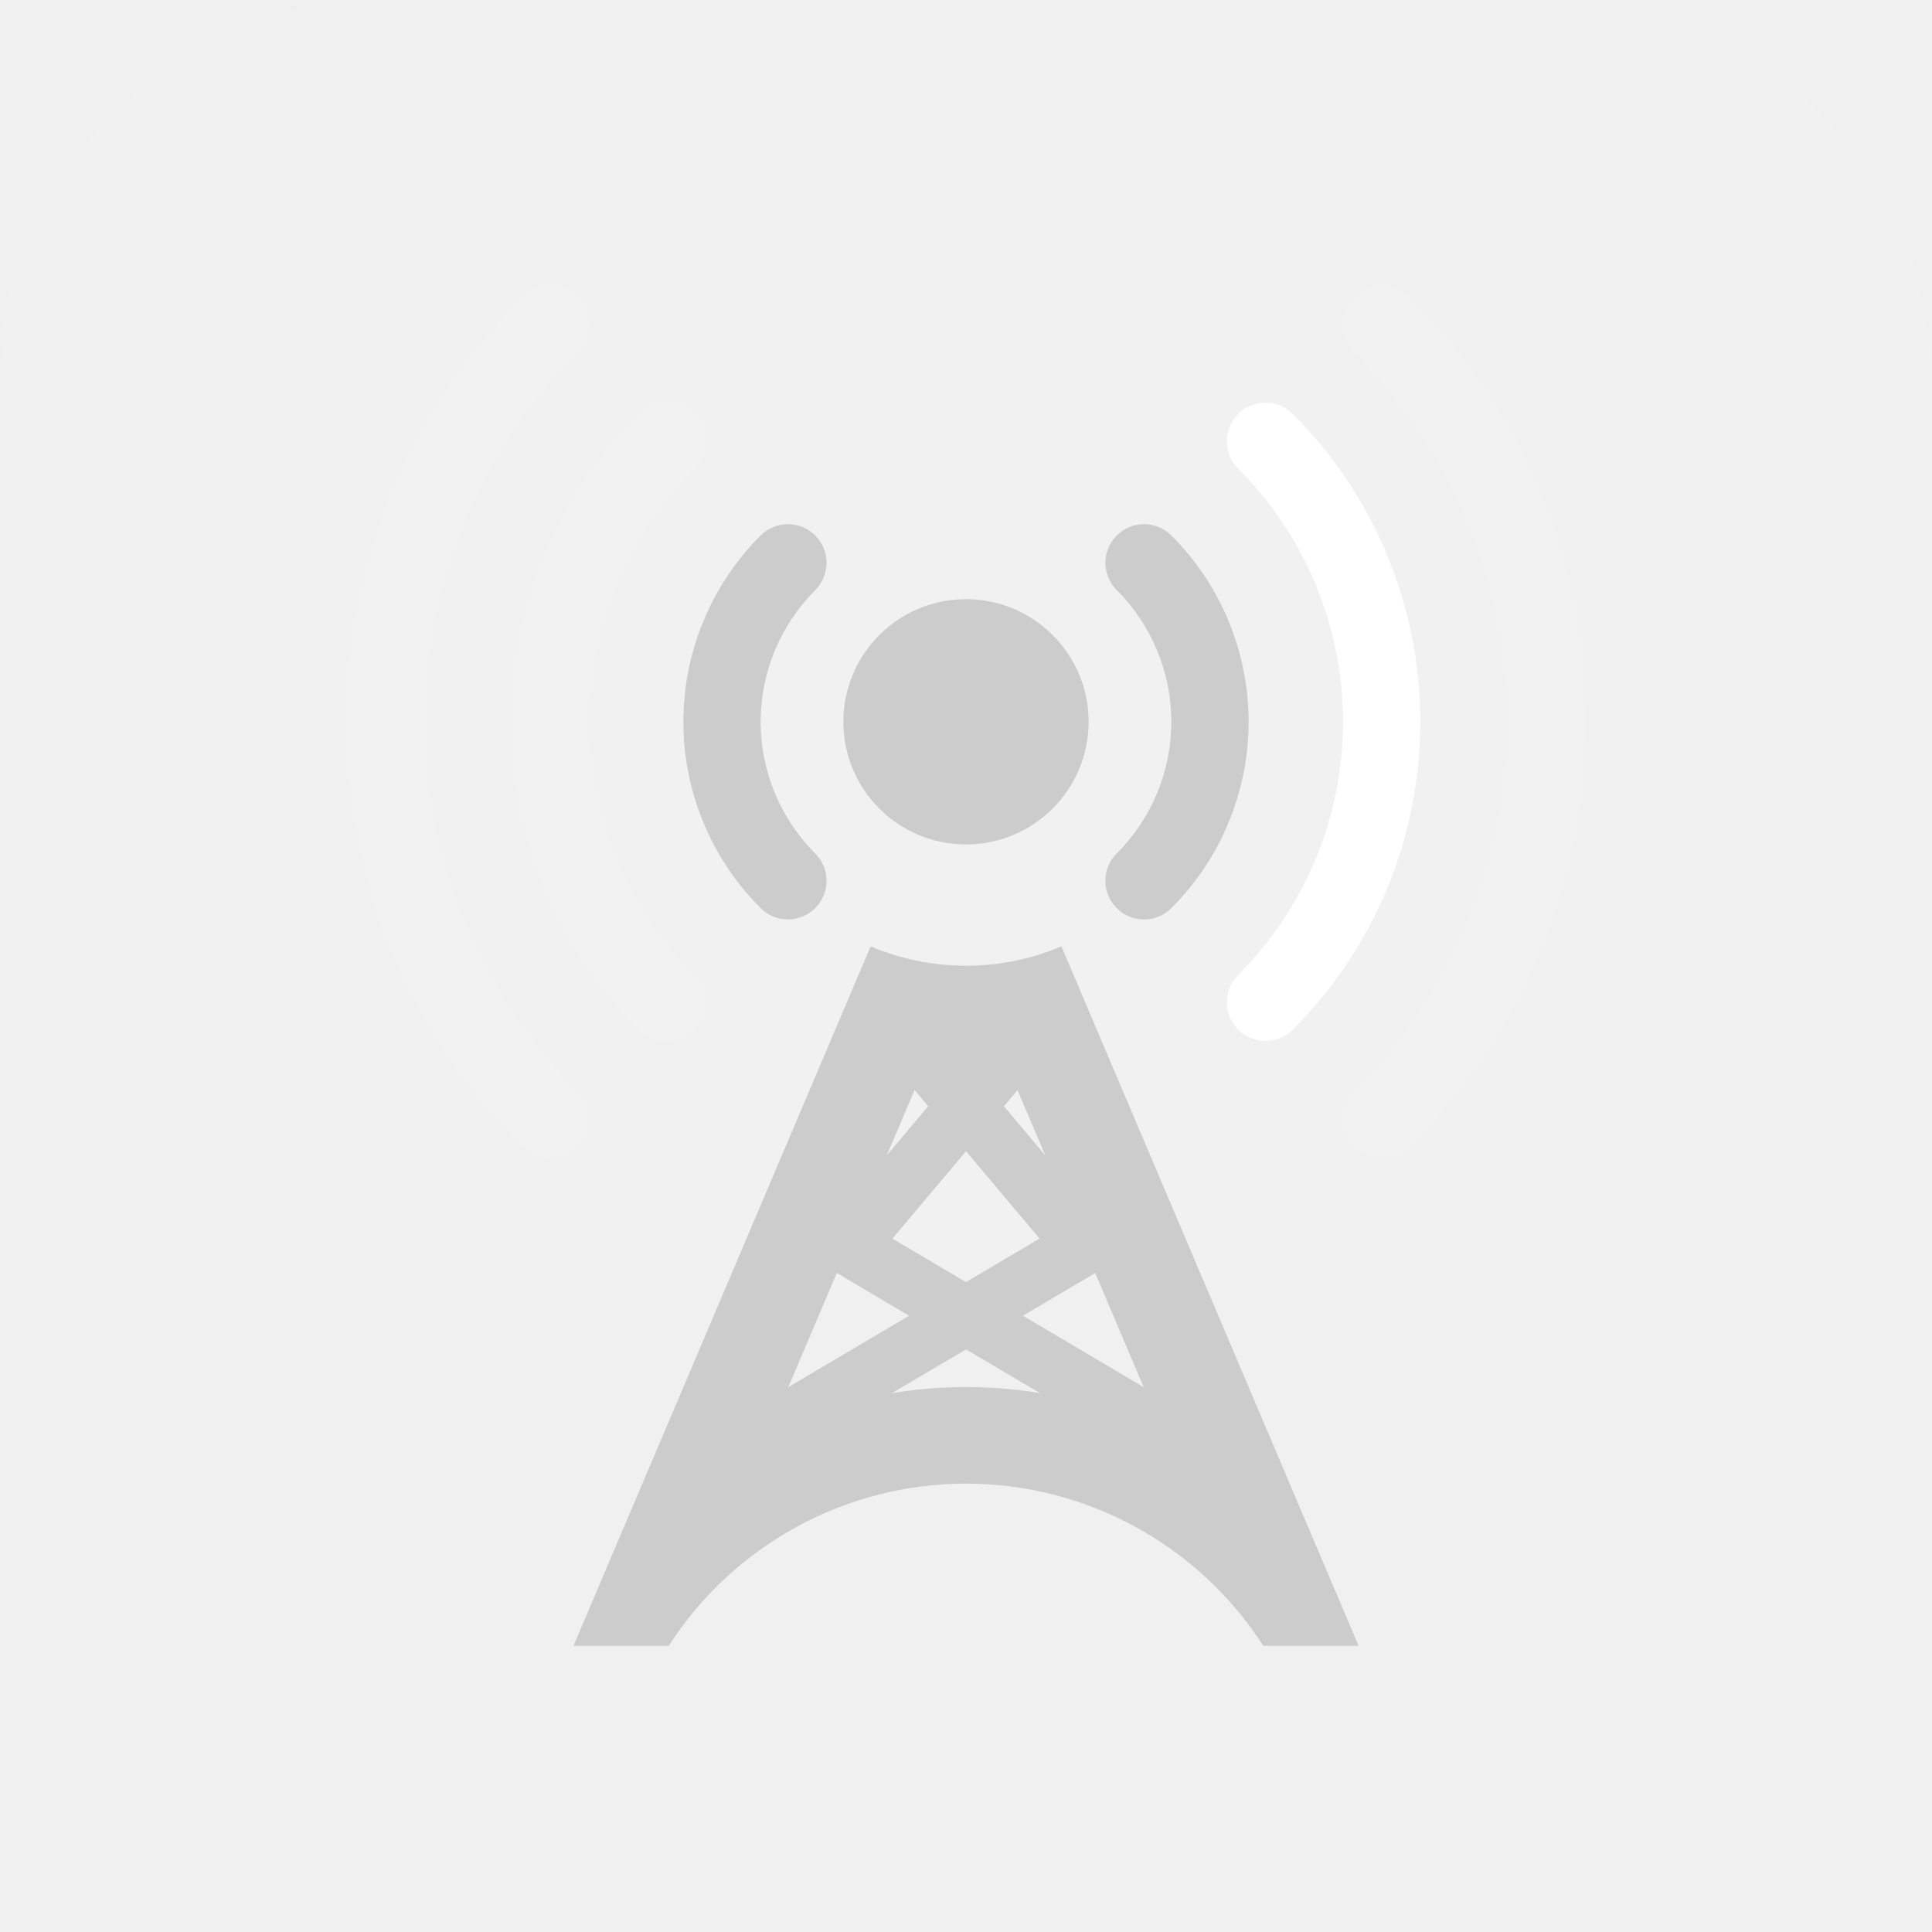
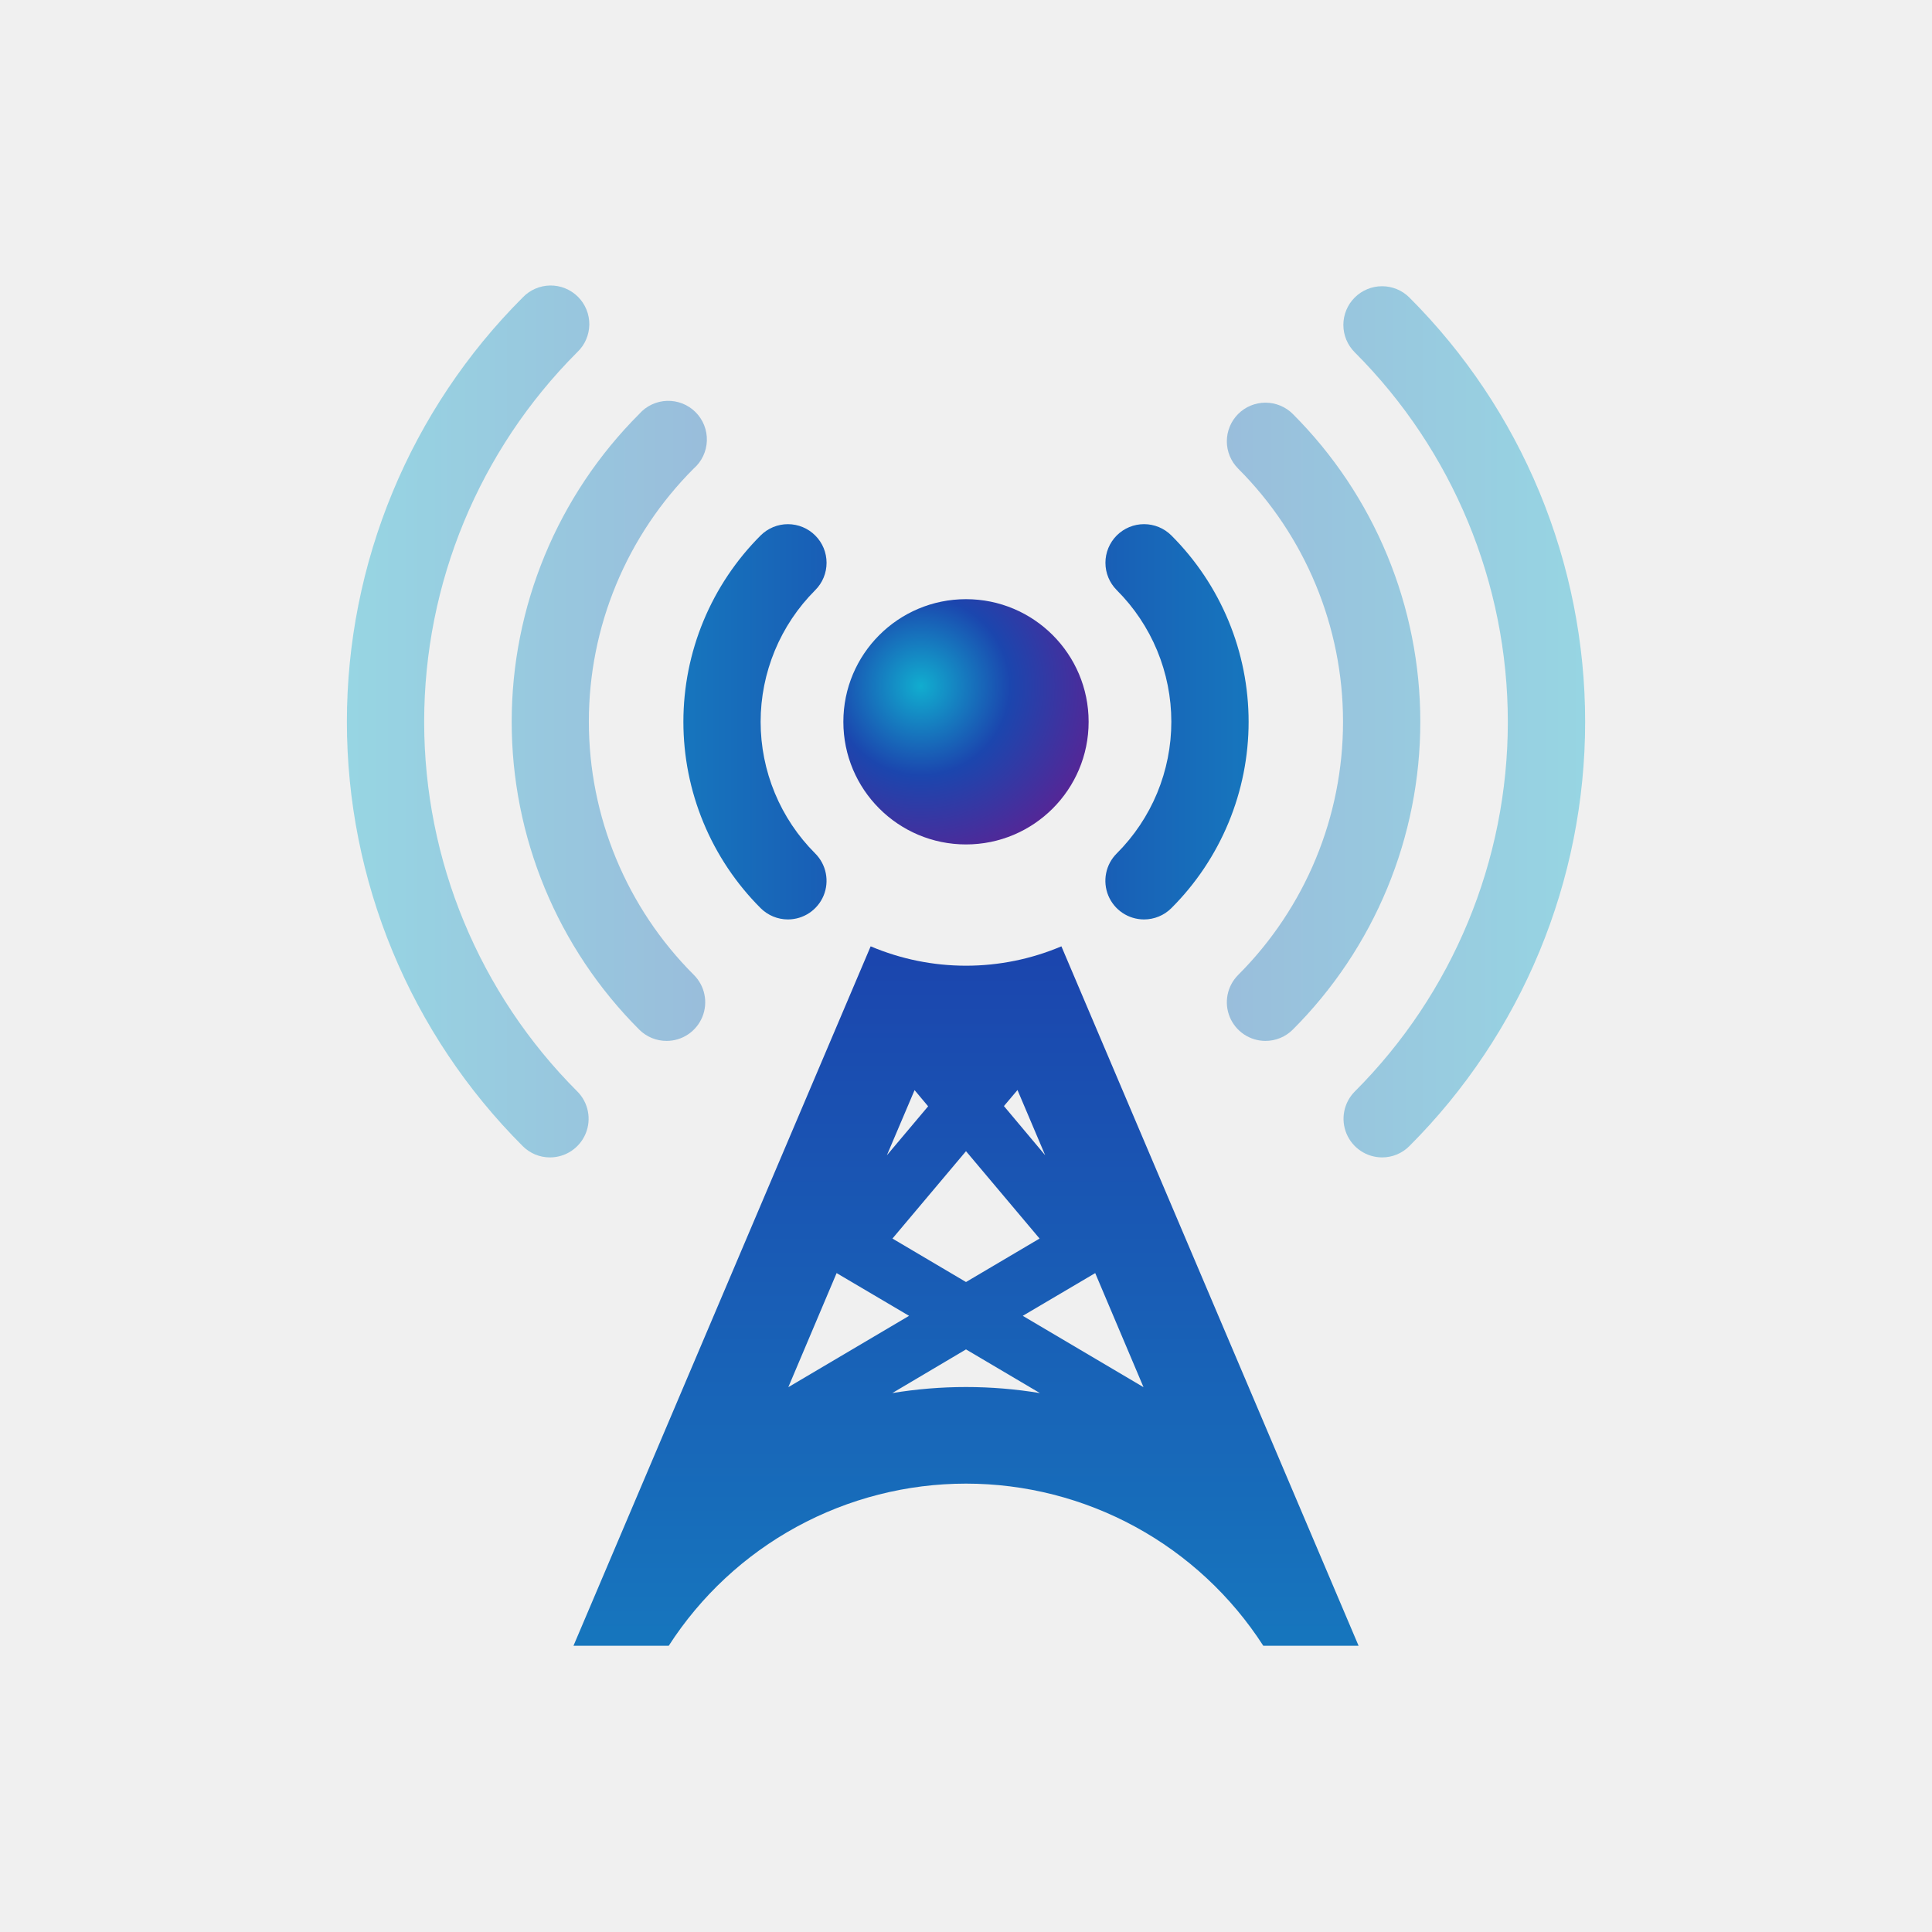
<svg xmlns="http://www.w3.org/2000/svg" width="100%" viewBox="0 0 100 100" fill="none">
-   <path d="M80 0H20C8.954 0 0 8.954 0 20V80C0 91.046 8.954 100 20 100H80C91.046 100 100 91.046 100 80V20C100 8.954 91.046 0 80 0Z" fill="url(#paint0_linear_1326_1221)" fill-opacity="0.1" />
-   <path d="M50 43.708C53.505 43.708 56.347 40.866 56.347 37.36C56.347 33.855 53.505 31.013 50 31.013C46.494 31.013 43.652 33.855 43.652 37.36C43.652 40.866 46.494 43.708 50 43.708Z" fill="#CCCCCC" />
-   <path d="M59.215 47.59C58.819 47.59 58.432 47.473 58.103 47.253C57.773 47.033 57.517 46.72 57.365 46.354C57.214 45.988 57.175 45.585 57.253 45.197C57.331 44.809 57.522 44.452 57.803 44.173C58.699 43.278 59.409 42.216 59.894 41.047C60.378 39.878 60.628 38.624 60.628 37.359C60.628 36.093 60.378 34.84 59.894 33.671C59.409 32.502 58.699 31.439 57.803 30.545C57.428 30.17 57.217 29.662 57.217 29.131C57.216 28.601 57.427 28.092 57.802 27.716C58.177 27.341 58.685 27.13 59.216 27.13C59.746 27.13 60.255 27.34 60.63 27.715C61.898 28.981 62.903 30.485 63.589 32.14C64.275 33.795 64.628 35.569 64.628 37.36C64.628 39.151 64.275 40.925 63.589 42.58C62.903 44.235 61.898 45.739 60.63 47.005C60.445 47.191 60.224 47.338 59.981 47.438C59.738 47.539 59.478 47.59 59.215 47.59Z" fill="#CCCCCC" />
-   <path d="M65.5 53.877C65.105 53.877 64.718 53.76 64.389 53.54C64.06 53.32 63.804 53.008 63.653 52.642C63.502 52.276 63.462 51.874 63.54 51.486C63.617 51.098 63.808 50.742 64.088 50.462C67.562 46.987 69.515 42.274 69.515 37.36C69.515 32.446 67.562 27.733 64.088 24.258C63.902 24.072 63.754 23.851 63.654 23.609C63.553 23.366 63.501 23.106 63.501 22.843C63.501 22.581 63.553 22.321 63.653 22.078C63.753 21.835 63.901 21.615 64.086 21.429C64.272 21.243 64.492 21.096 64.735 20.995C64.978 20.894 65.238 20.842 65.5 20.842C65.763 20.842 66.023 20.894 66.266 20.994C66.509 21.095 66.729 21.242 66.915 21.427C69.008 23.52 70.668 26.003 71.8 28.737C72.932 31.471 73.515 34.401 73.515 37.36C73.515 40.319 72.932 43.249 71.8 45.983C70.668 48.717 69.008 51.2 66.915 53.292C66.729 53.478 66.508 53.625 66.266 53.726C66.023 53.826 65.763 53.878 65.5 53.877Z" fill="white" />
-   <path d="M71.535 59.907C71.141 59.906 70.756 59.788 70.428 59.569C70.101 59.35 69.845 59.038 69.694 58.674C69.543 58.31 69.502 57.91 69.578 57.523C69.654 57.136 69.843 56.78 70.12 56.5C75.194 51.426 78.045 44.543 78.045 37.367C78.045 30.191 75.194 23.309 70.12 18.235C69.934 18.049 69.786 17.828 69.685 17.585C69.585 17.343 69.532 17.082 69.532 16.819C69.532 16.556 69.584 16.296 69.684 16.052C69.784 15.809 69.932 15.588 70.118 15.402C70.303 15.216 70.524 15.069 70.767 14.968C71.01 14.867 71.27 14.815 71.533 14.815C71.796 14.814 72.057 14.866 72.3 14.966C72.543 15.067 72.764 15.214 72.95 15.4C75.834 18.284 78.122 21.707 79.683 25.475C81.243 29.243 82.047 33.281 82.047 37.36C82.047 41.438 81.243 45.477 79.683 49.245C78.122 53.013 75.834 56.436 72.95 59.32C72.765 59.507 72.545 59.655 72.302 59.756C72.059 59.857 71.798 59.908 71.535 59.907V59.907Z" fill="#F2F2F2" />
-   <path d="M40.783 47.59C40.253 47.59 39.745 47.379 39.37 47.005C38.103 45.739 37.097 44.235 36.411 42.58C35.725 40.925 35.372 39.151 35.372 37.36C35.372 35.568 35.725 33.794 36.411 32.139C37.097 30.484 38.103 28.981 39.37 27.715C39.746 27.34 40.255 27.13 40.785 27.131C41.316 27.132 41.824 27.343 42.199 27.719C42.574 28.094 42.784 28.603 42.783 29.134C42.782 29.664 42.571 30.173 42.195 30.547C41.3 31.442 40.589 32.504 40.105 33.673C39.62 34.842 39.37 36.095 39.37 37.361C39.37 38.627 39.62 39.88 40.105 41.049C40.589 42.218 41.3 43.281 42.195 44.175C42.475 44.455 42.666 44.811 42.743 45.199C42.821 45.587 42.781 45.99 42.63 46.355C42.478 46.721 42.221 47.033 41.892 47.253C41.563 47.473 41.176 47.59 40.78 47.59H40.783Z" fill="#CCCCCC" />
-   <path d="M34.5 53.877C34.237 53.877 33.977 53.826 33.734 53.726C33.491 53.625 33.27 53.478 33.085 53.292C30.992 51.2 29.332 48.716 28.2 45.983C27.067 43.249 26.484 40.319 26.484 37.36C26.484 34.401 27.067 31.471 28.2 28.737C29.332 26.003 30.992 23.52 33.085 21.427C33.265 21.222 33.486 21.055 33.733 20.939C33.981 20.822 34.249 20.757 34.523 20.748C34.796 20.739 35.068 20.787 35.323 20.887C35.577 20.988 35.808 21.139 36.002 21.333C36.195 21.526 36.347 21.757 36.447 22.012C36.548 22.266 36.595 22.538 36.586 22.812C36.578 23.085 36.513 23.354 36.396 23.601C36.279 23.849 36.113 24.069 35.907 24.25C34.186 25.97 32.821 28.013 31.889 30.261C30.957 32.509 30.478 34.919 30.478 37.352C30.478 39.786 30.957 42.196 31.889 44.444C32.821 46.692 34.186 48.734 35.907 50.455C36.189 50.734 36.382 51.09 36.461 51.479C36.54 51.868 36.502 52.271 36.351 52.638C36.2 53.005 35.944 53.319 35.614 53.539C35.284 53.76 34.896 53.878 34.5 53.877V53.877Z" fill="#F2F2F2" />
-   <path d="M28.465 59.907C28.203 59.908 27.942 59.856 27.7 59.755C27.457 59.654 27.238 59.506 27.053 59.32C24.169 56.436 21.881 53.013 20.32 49.245C18.759 45.477 17.955 41.438 17.955 37.36C17.955 33.281 18.759 29.243 20.32 25.475C21.881 21.707 24.169 18.283 27.053 15.4C27.237 15.206 27.457 15.052 27.702 14.945C27.947 14.838 28.21 14.781 28.477 14.777C28.744 14.774 29.009 14.824 29.256 14.925C29.503 15.025 29.728 15.174 29.917 15.363C30.106 15.552 30.255 15.777 30.355 16.024C30.456 16.271 30.506 16.536 30.503 16.803C30.499 17.07 30.442 17.333 30.335 17.578C30.229 17.823 30.074 18.043 29.88 18.227C24.806 23.302 21.955 30.184 21.955 37.36C21.955 44.536 24.806 51.418 29.88 56.492C30.16 56.772 30.351 57.129 30.428 57.517C30.506 57.905 30.466 58.307 30.314 58.673C30.163 59.038 29.906 59.351 29.577 59.571C29.248 59.791 28.861 59.908 28.465 59.907V59.907Z" fill="#F2F2F2" />
-   <path fill-rule="evenodd" clip-rule="evenodd" d="M65.388 85.187H70.32L54.938 48.982C53.376 49.646 51.698 49.987 50.001 49.987C48.305 49.987 46.626 49.646 45.065 48.982L29.683 85.187H34.613C36.27 82.612 38.547 80.495 41.236 79.028C43.924 77.561 46.938 76.793 50 76.793C53.062 76.793 56.076 77.561 58.764 79.028C61.453 80.495 63.73 82.612 65.388 85.187ZM50 71.792C53.527 71.792 57.009 72.588 60.185 74.122L52.007 54.872C50.674 55.022 49.328 55.022 47.995 54.872L39.815 74.122C42.991 72.588 46.473 71.792 50 71.792Z" fill="#CCCCCC" />
-   <path d="M40.578 75.415L39.053 72.833L53.808 64.108L46.848 55.84L49.143 53.908L58.385 64.888L40.578 75.415Z" fill="#CCCCCC" />
-   <path d="M59.422 75.415L41.617 64.888L50.86 53.908L53.155 55.84L46.192 64.11L60.947 72.833L59.422 75.415Z" fill="#CCCCCC" />
+   <path d="M50 43.708C53.505 43.708 56.347 40.866 56.347 37.36C56.347 33.855 53.505 31.013 50 31.013C46.494 31.013 43.652 33.855 43.652 37.36C43.652 40.866 46.494 43.708 50 43.708Z" fill="url(#paint0_radial_1351_2457)" />
+   <path d="M59.215 47.59C58.819 47.59 58.432 47.473 58.103 47.253C57.773 47.033 57.517 46.72 57.365 46.354C57.214 45.988 57.175 45.585 57.253 45.197C57.331 44.809 57.522 44.452 57.803 44.173C58.699 43.278 59.409 42.216 59.894 41.047C60.378 39.878 60.628 38.624 60.628 37.359C60.628 36.093 60.378 34.84 59.894 33.671C59.409 32.502 58.699 31.439 57.803 30.545C57.428 30.17 57.217 29.662 57.217 29.131C57.216 28.601 57.427 28.092 57.802 27.716C58.177 27.341 58.685 27.13 59.216 27.13C59.746 27.13 60.255 27.34 60.63 27.715C61.898 28.981 62.903 30.485 63.589 32.14C64.275 33.795 64.628 35.569 64.628 37.36C64.628 39.151 64.275 40.925 63.589 42.58C62.903 44.235 61.898 45.739 60.63 47.005C60.445 47.191 60.224 47.338 59.981 47.438C59.738 47.539 59.478 47.59 59.215 47.59Z" fill="url(#paint1_linear_1351_2457)" />
+   <path d="M40.783 47.59C40.253 47.59 39.745 47.379 39.37 47.005C38.103 45.739 37.097 44.235 36.411 42.58C35.725 40.925 35.372 39.151 35.372 37.36C35.372 35.568 35.725 33.794 36.411 32.139C37.097 30.484 38.103 28.981 39.37 27.715C39.746 27.34 40.255 27.13 40.785 27.131C41.316 27.132 41.824 27.343 42.199 27.719C42.574 28.094 42.784 28.603 42.783 29.134C42.782 29.664 42.571 30.173 42.195 30.547C41.3 31.442 40.589 32.504 40.105 33.673C39.62 34.842 39.37 36.095 39.37 37.361C39.37 38.627 39.62 39.88 40.105 41.049C40.589 42.218 41.3 43.281 42.195 44.175C42.475 44.455 42.666 44.811 42.743 45.199C42.821 45.587 42.781 45.99 42.63 46.355C42.478 46.721 42.221 47.033 41.892 47.253C41.563 47.473 41.176 47.59 40.78 47.59H40.783Z" fill="url(#paint2_linear_1351_2457)" />
+   <g opacity="0.4">
+     <path d="M34.501 53.877C34.238 53.877 33.978 53.826 33.735 53.726C33.492 53.625 33.272 53.478 33.086 53.292C30.993 51.2 29.333 48.716 28.201 45.983C27.068 43.249 26.485 40.319 26.485 37.36C26.485 34.401 27.068 31.471 28.201 28.737C29.333 26.003 30.993 23.52 33.086 21.427C33.266 21.222 33.487 21.055 33.734 20.939C33.982 20.822 34.25 20.757 34.524 20.748C34.797 20.739 35.069 20.787 35.324 20.887C35.578 20.988 35.809 21.139 36.003 21.333C36.196 21.526 36.348 21.757 36.448 22.012C36.549 22.266 36.596 22.538 36.587 22.812C36.578 23.085 36.514 23.354 36.397 23.601C36.28 23.849 36.114 24.069 35.908 24.25C34.187 25.97 32.822 28.013 31.89 30.261C30.958 32.509 30.479 34.919 30.479 37.352C30.479 39.786 30.958 42.196 31.89 44.444C32.822 46.692 34.187 48.734 35.908 50.455C36.19 50.734 36.383 51.09 36.462 51.479C36.541 51.868 36.503 52.271 36.352 52.638C36.201 53.005 35.944 53.319 35.615 53.539C35.285 53.76 34.897 53.878 34.501 53.877Z" fill="url(#paint3_linear_1351_2457)" />
+   </g>
+   <g opacity="0.4">
+     <path d="M28.465 59.907C28.203 59.908 27.942 59.856 27.7 59.755C27.457 59.654 27.238 59.506 27.053 59.32C24.169 56.436 21.881 53.013 20.32 49.245C18.759 45.477 17.955 41.438 17.955 37.36C17.955 33.281 18.759 29.243 20.32 25.475C21.881 21.707 24.169 18.283 27.053 15.4C27.237 15.206 27.457 15.052 27.702 14.945C27.947 14.838 28.21 14.781 28.477 14.777C28.744 14.774 29.009 14.824 29.256 14.925C29.503 15.025 29.728 15.174 29.917 15.363C30.106 15.552 30.255 15.777 30.355 16.024C30.456 16.271 30.506 16.536 30.503 16.803C30.499 17.07 30.442 17.333 30.335 17.578C30.229 17.823 30.074 18.043 29.88 18.227C24.806 23.302 21.955 30.184 21.955 37.36C21.955 44.536 24.806 51.418 29.88 56.492C30.16 56.772 30.351 57.129 30.428 57.517C30.506 57.905 30.466 58.307 30.314 58.673C30.163 59.038 29.906 59.351 29.577 59.571C29.248 59.791 28.861 59.908 28.465 59.907Z" fill="url(#paint4_linear_1351_2457)" />
+   </g>
+   <g opacity="0.4">
+     <path d="M65.5 53.877C65.105 53.877 64.718 53.759 64.389 53.539C64.06 53.319 63.804 53.007 63.653 52.642C63.502 52.276 63.462 51.874 63.54 51.486C63.617 51.098 63.808 50.742 64.088 50.462C67.562 46.987 69.515 42.274 69.515 37.359C69.515 32.445 67.562 27.732 64.088 24.257C63.902 24.071 63.754 23.851 63.654 23.608C63.553 23.366 63.501 23.106 63.501 22.843C63.501 22.58 63.553 22.32 63.653 22.077C63.753 21.835 63.901 21.614 64.086 21.428C64.272 21.242 64.492 21.095 64.735 20.994C64.978 20.894 65.238 20.842 65.5 20.842C65.763 20.842 66.023 20.893 66.266 20.994C66.509 21.094 66.729 21.241 66.915 21.427C69.008 23.519 70.668 26.003 71.8 28.737C72.932 31.471 73.515 34.401 73.515 37.359C73.515 40.319 72.932 43.249 71.8 45.982C70.668 48.716 69.008 51.2 66.915 53.292C66.729 53.478 66.508 53.625 66.266 53.725C66.023 53.826 65.763 53.877 65.5 53.877Z" fill="url(#paint5_linear_1351_2457)" />
+     <path d="M71.535 59.907C71.141 59.906 70.756 59.788 70.428 59.569C70.101 59.35 69.845 59.038 69.694 58.674C69.543 58.31 69.502 57.91 69.578 57.523C69.654 57.136 69.843 56.78 70.12 56.5C75.194 51.426 78.045 44.543 78.045 37.367C78.045 30.191 75.194 23.309 70.12 18.235C69.934 18.049 69.786 17.828 69.685 17.585C69.585 17.343 69.532 17.082 69.532 16.819C69.532 16.556 69.584 16.296 69.684 16.052C69.784 15.809 69.932 15.588 70.118 15.402C70.303 15.216 70.524 15.069 70.767 14.968C71.01 14.867 71.27 14.815 71.533 14.815C71.796 14.814 72.057 14.866 72.3 14.966C72.543 15.067 72.764 15.214 72.95 15.4C75.834 18.284 78.122 21.707 79.683 25.475C81.243 29.243 82.047 33.281 82.047 37.36C82.047 41.438 81.243 45.477 79.683 49.245C78.122 53.013 75.834 56.436 72.95 59.32C72.765 59.507 72.545 59.655 72.302 59.756C72.059 59.857 71.798 59.908 71.535 59.907Z" fill="url(#paint6_linear_1351_2457)" />
+   </g>
+   <path d="M54.938 48.982C53.376 49.644 51.697 49.985 50.001 49.985C48.305 49.985 46.627 49.644 45.065 48.982L29.683 85.185H34.613C36.271 82.611 38.548 80.493 41.236 79.027C43.925 77.561 46.938 76.792 50 76.792C53.062 76.792 56.075 77.561 58.764 79.027C61.452 80.493 63.73 82.611 65.388 85.185H70.32L54.938 48.982ZM52.665 56.42L54.098 59.795L51.963 57.25L52.665 56.42ZM46.193 64.107L50 59.585L53.808 64.107L50 66.357L46.193 64.107ZM47.053 68.107L40.803 71.8L43.303 65.895L47.053 68.107ZM45.903 59.8L47.338 56.425L48.04 57.262L45.903 59.8ZM56.688 65.895L59.188 71.8L52.938 68.107L56.688 65.895ZM46.173 72.112L50 69.845L53.828 72.107C51.293 71.687 48.707 71.687 46.173 72.107V72.112Z" fill="url(#paint7_linear_1351_2457)" />
  <defs>
-     <linearGradient id="paint0_linear_1326_1221" x1="50" y1="0" x2="50" y2="100" gradientUnits="userSpaceOnUse">
-       <stop stop-color="white" />
-       <stop offset="1" stop-color="white" stop-opacity="0" />
+     <radialGradient id="paint0_radial_1351_2457" cx="0" cy="0" r="1" gradientUnits="userSpaceOnUse" gradientTransform="translate(47.6573 35.5102) scale(9.235)">
+       <stop stop-color="#11ADCF" />
+       <stop offset="0.5" stop-color="#1B46AE" />
+       <stop offset="1" stop-color="#532797" />
+     </radialGradient>
+     <linearGradient id="paint1_linear_1351_2457" x1="81.99" y1="37.36" x2="49.456" y2="37.36" gradientUnits="userSpaceOnUse">
+       <stop stop-color="#11ADCF" />
+       <stop offset="1" stop-color="#1B46AE" />
+     </linearGradient>
+     <linearGradient id="paint2_linear_1351_2457" x1="17.795" y1="37.36" x2="50.32" y2="37.36" gradientUnits="userSpaceOnUse">
+       <stop stop-color="#11ADCF" />
+       <stop offset="1" stop-color="#1B46AE" />
+     </linearGradient>
+     <linearGradient id="paint3_linear_1351_2457" x1="18.078" y1="37.36" x2="49.756" y2="37.36" gradientUnits="userSpaceOnUse">
+       <stop stop-color="#11ADCF" />
+       <stop offset="1" stop-color="#1B46AE" />
+     </linearGradient>
+     <linearGradient id="paint4_linear_1351_2457" x1="18.078" y1="37.36" x2="49.755" y2="37.36" gradientUnits="userSpaceOnUse">
+       <stop stop-color="#11ADCF" />
+       <stop offset="1" stop-color="#1B46AE" />
+     </linearGradient>
+     <linearGradient id="paint5_linear_1351_2457" x1="82.037" y1="37.359" x2="49.563" y2="37.359" gradientUnits="userSpaceOnUse">
+       <stop stop-color="#11ADCF" />
+       <stop offset="1" stop-color="#1B46AE" />
+     </linearGradient>
+     <linearGradient id="paint6_linear_1351_2457" x1="82.045" y1="37.36" x2="49.57" y2="37.36" gradientUnits="userSpaceOnUse">
+       <stop stop-color="#11ADCF" />
+       <stop offset="1" stop-color="#1B46AE" />
+     </linearGradient>
+     <linearGradient id="paint7_linear_1351_2457" x1="50.003" y1="126.055" x2="50.003" y2="49.65" gradientUnits="userSpaceOnUse">
+       <stop stop-color="#11ADCF" />
+       <stop offset="1" stop-color="#1B46AE" />
    </linearGradient>
  </defs>
</svg>
